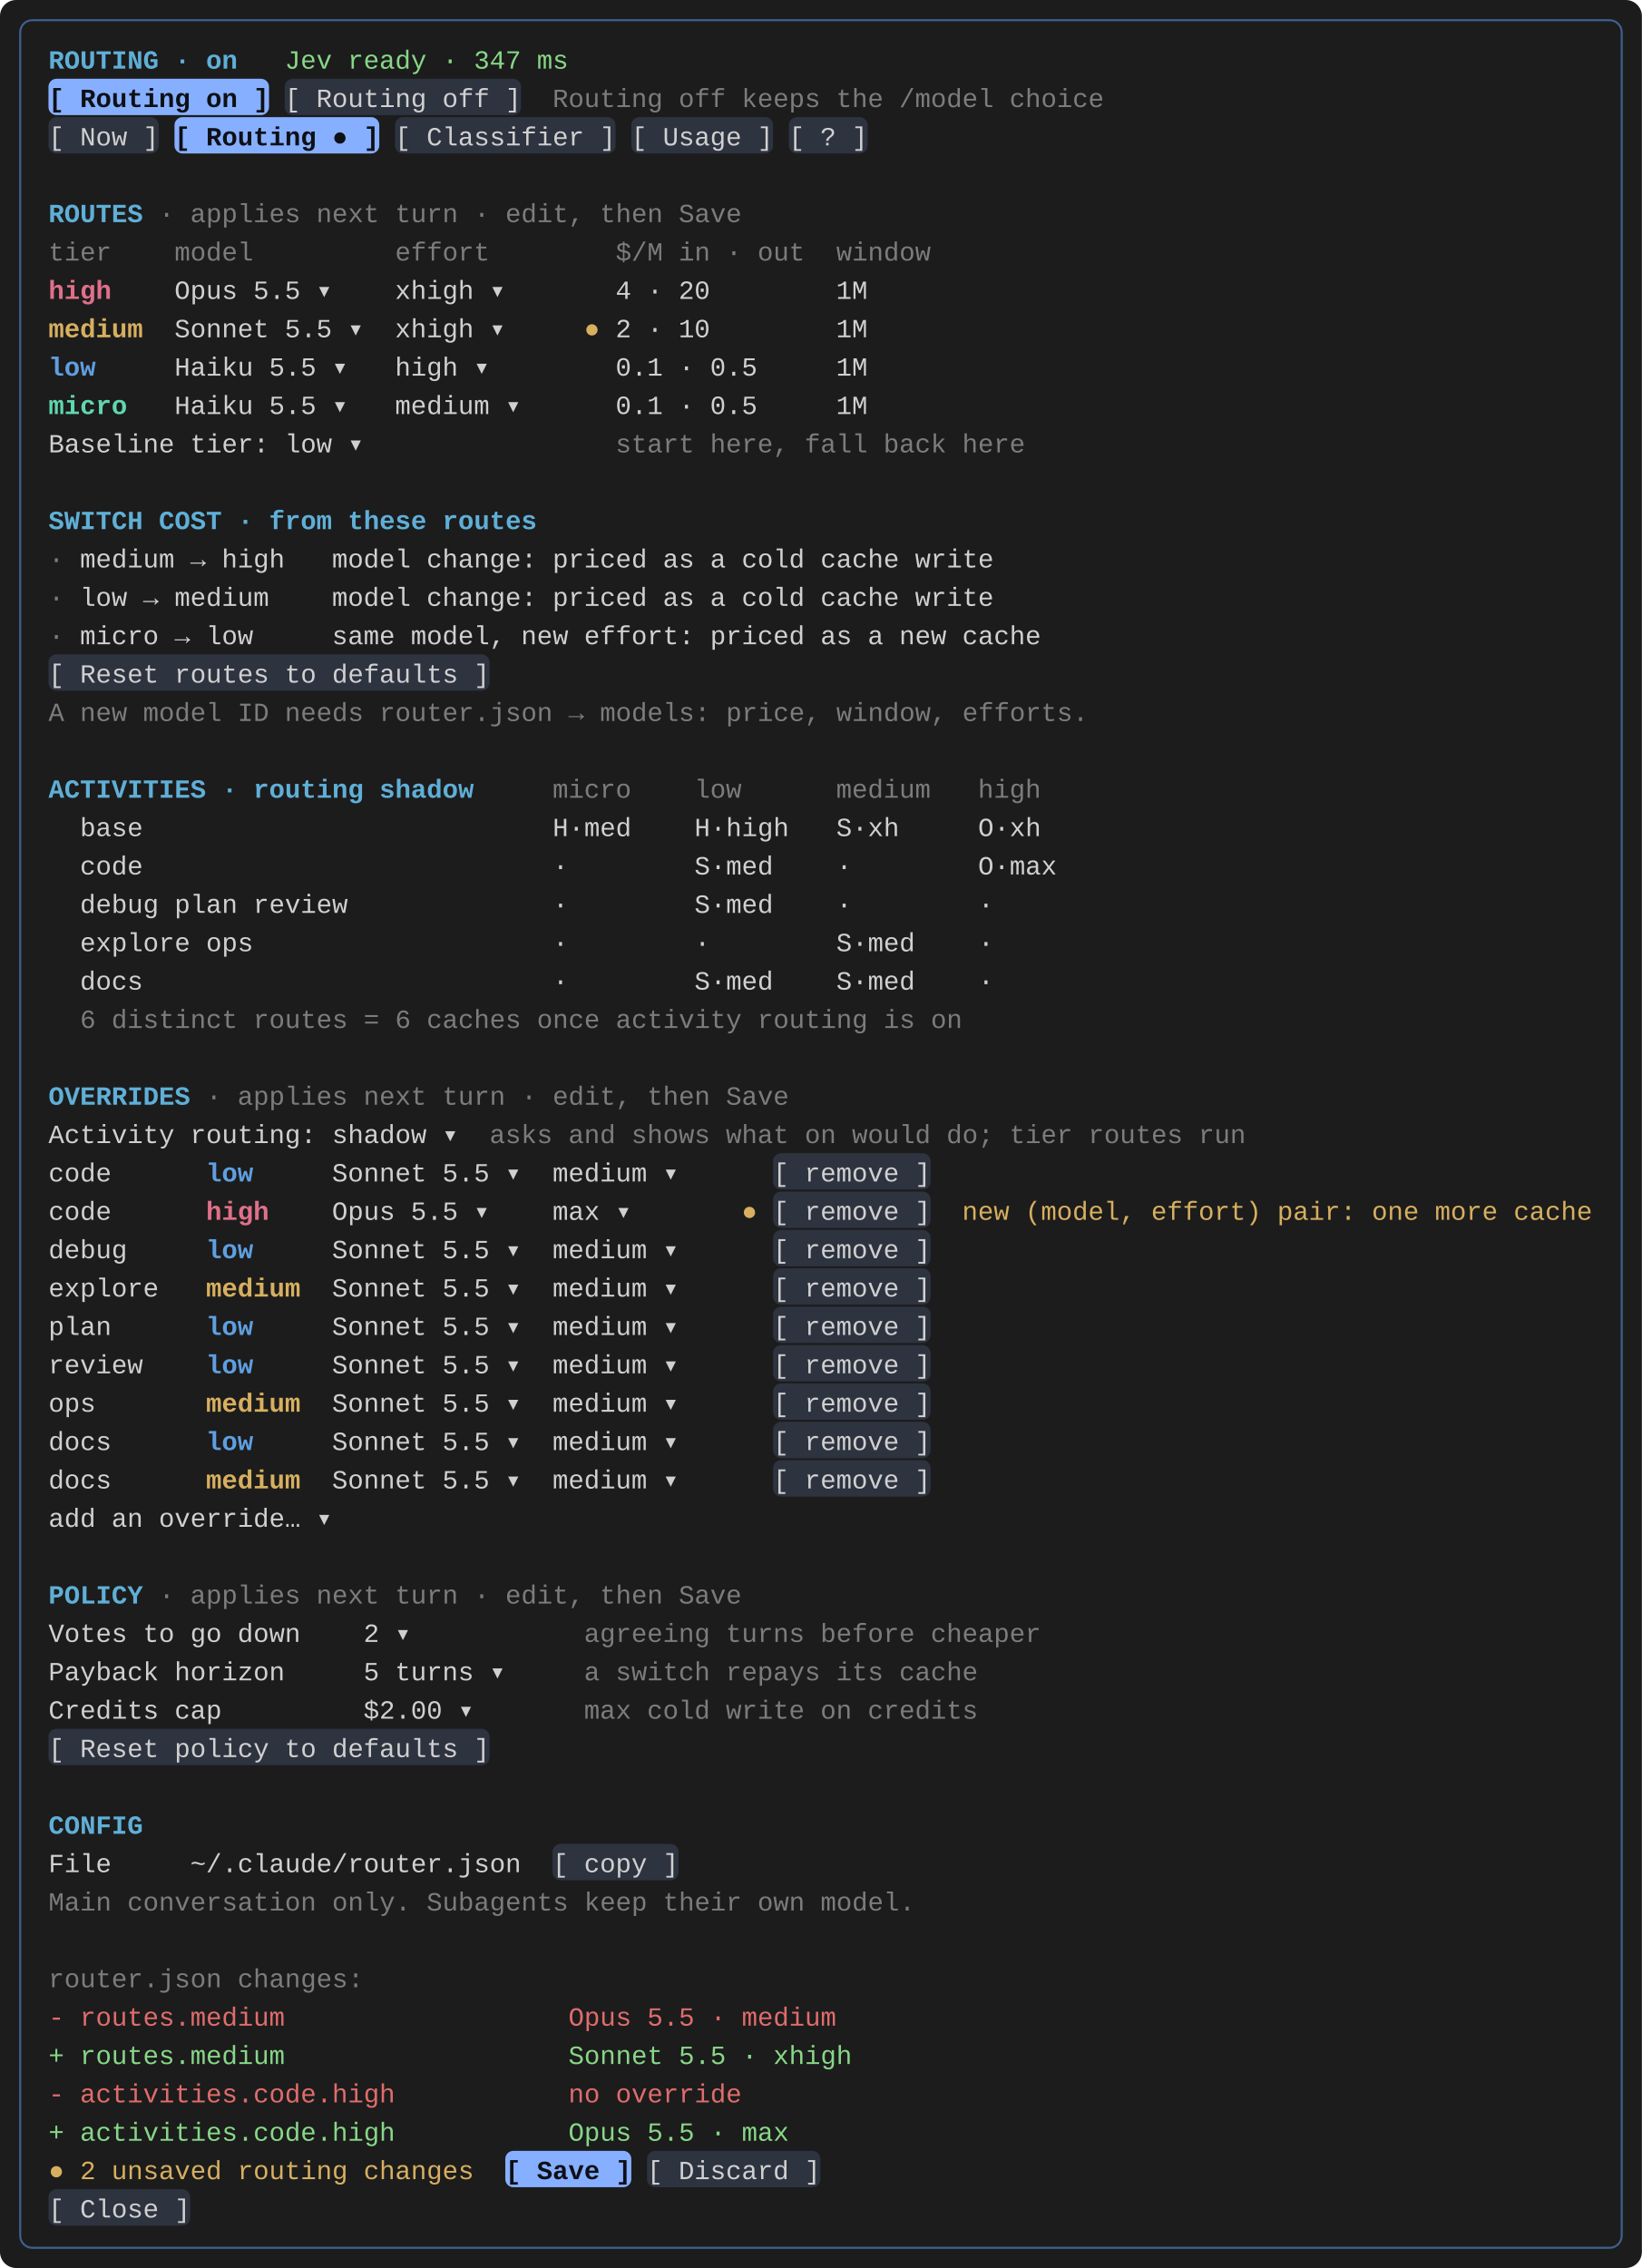
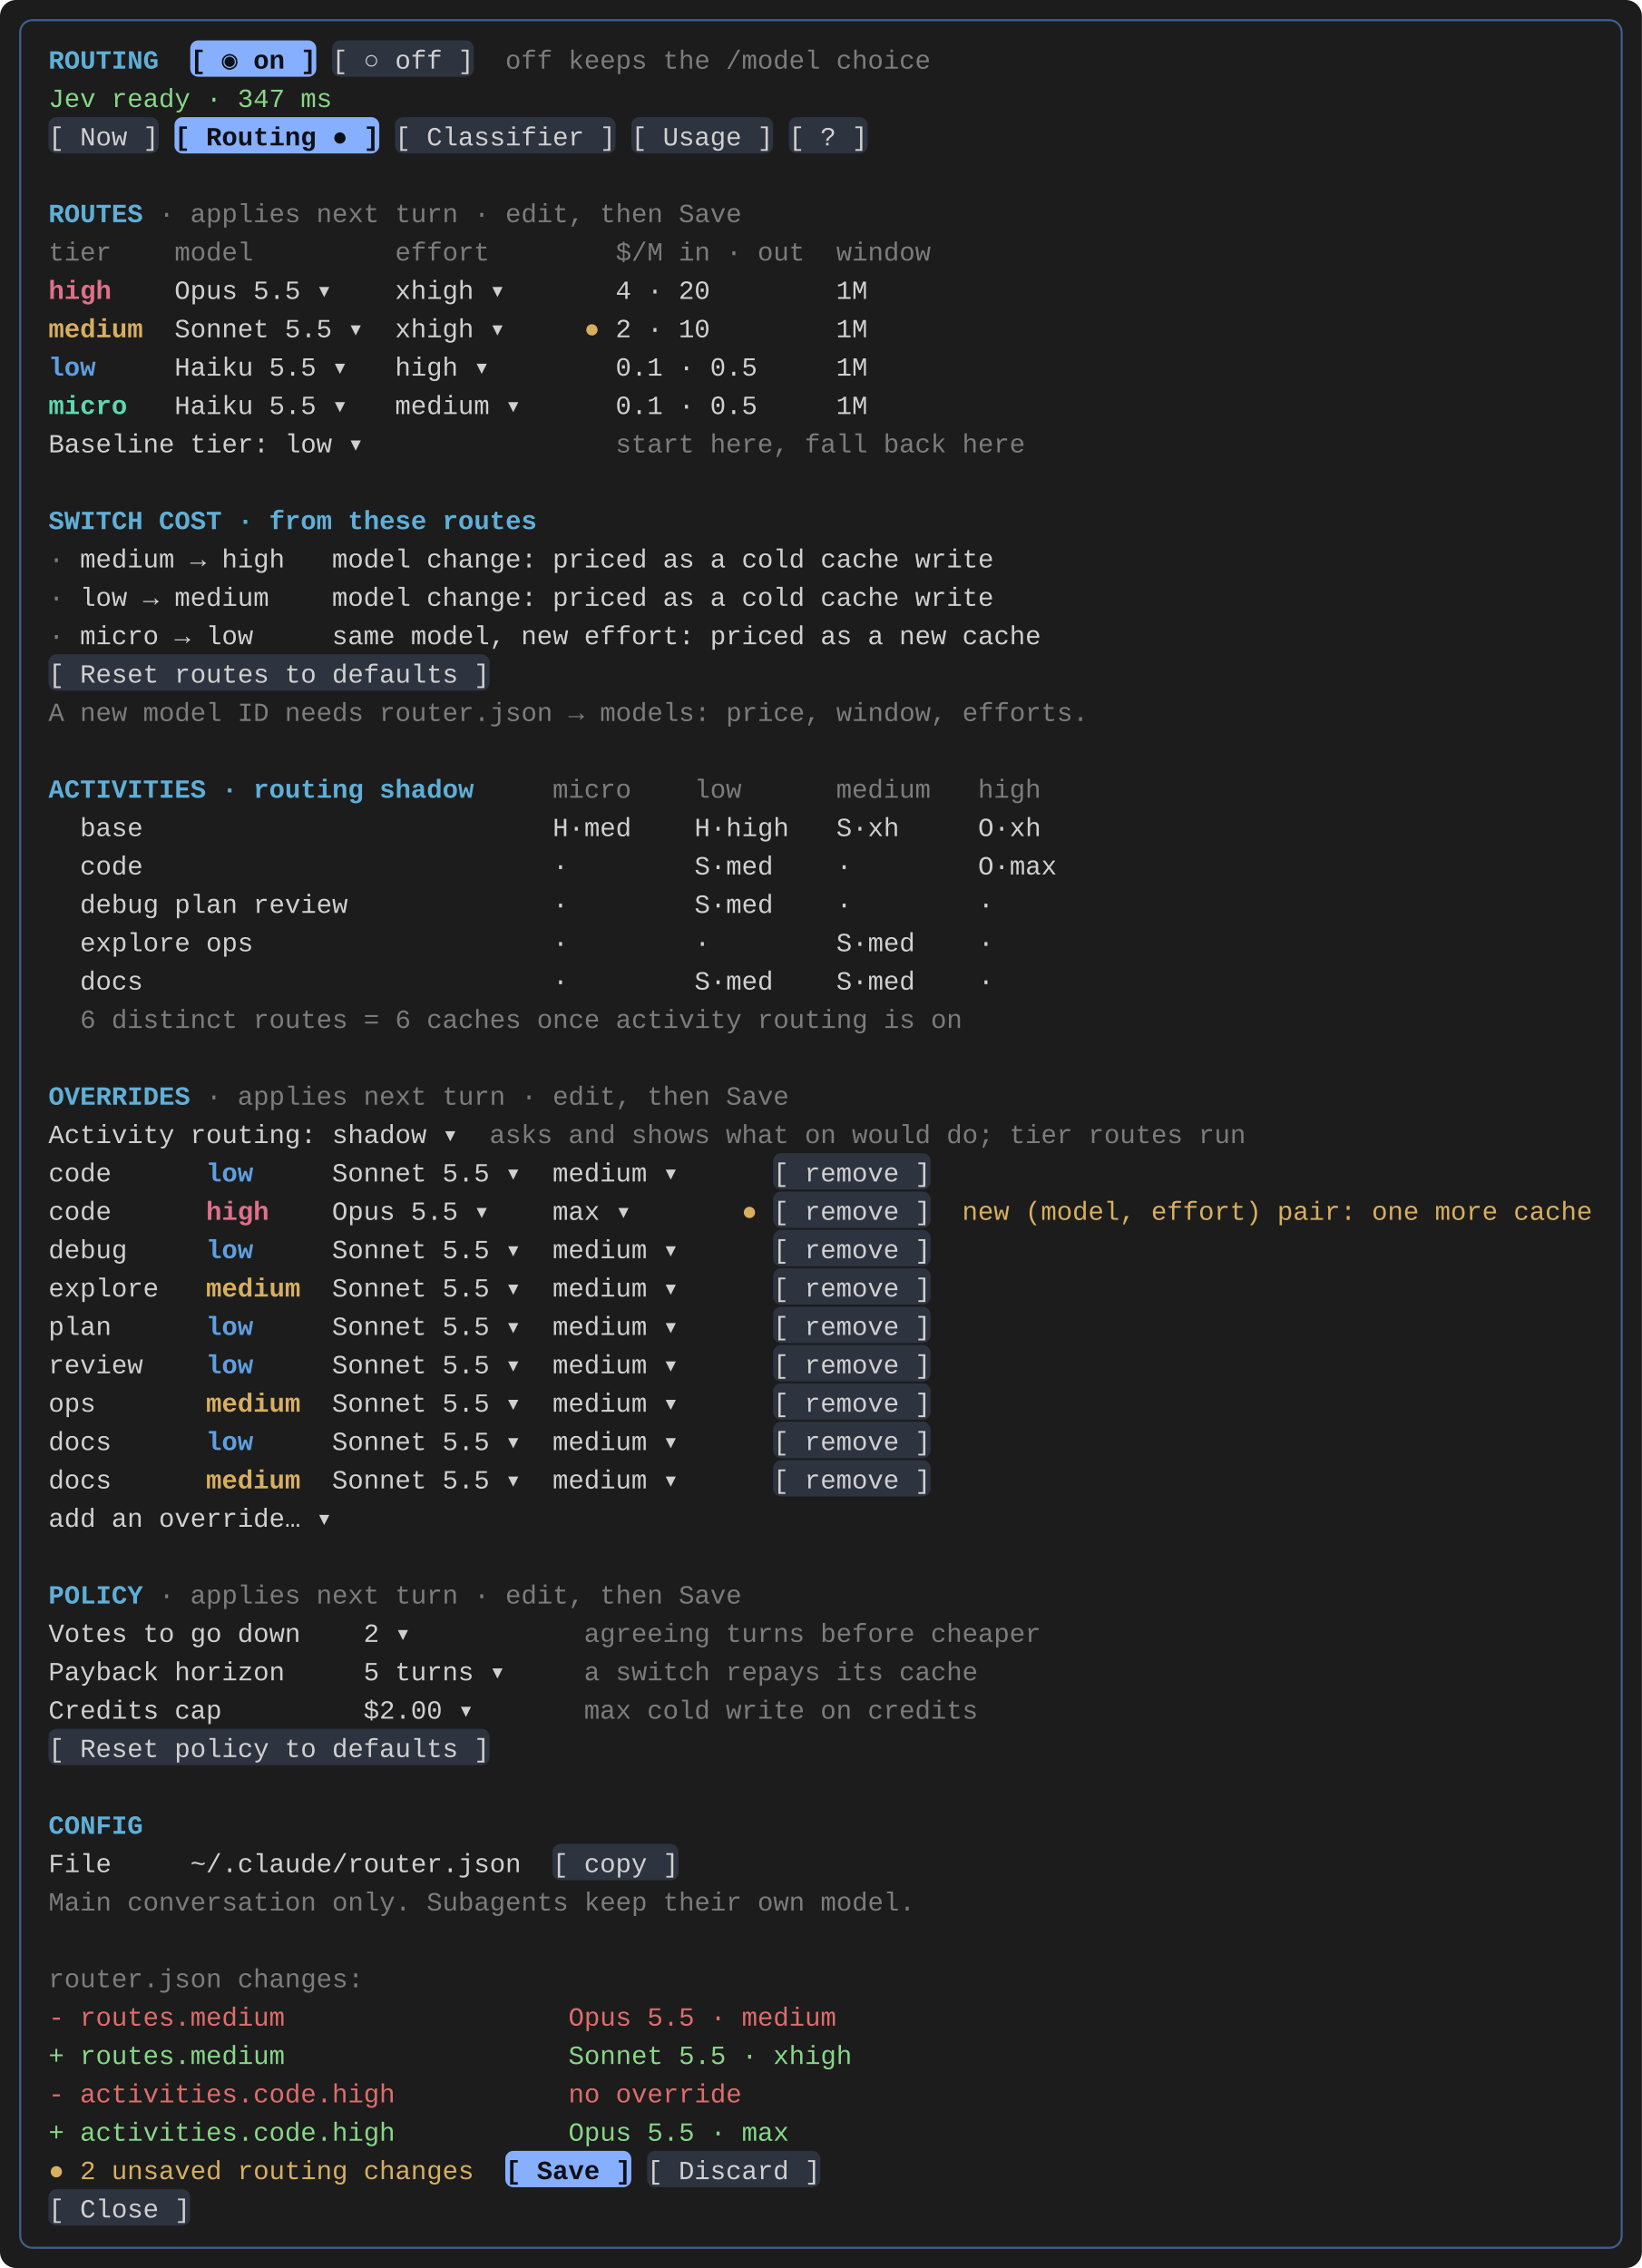
<svg xmlns="http://www.w3.org/2000/svg" viewBox="0 0 813 1123" role="img" aria-labelledby="title desc">
  <style>
    text { font-family: ui-monospace, SFMono-Regular, Menlo, Consolas, 'Liberation Mono', monospace; font-size: 13px; }
    .cap { font-family: system-ui, -apple-system, 'Segoe UI', sans-serif; font-size: 12px; fill: #9a988f; }
  </style>
  <rect width="813" height="1123" rx="8" fill="#1c1c1c" />
  <rect x="10" y="10" width="793" height="1103" rx="6" fill="none" stroke="#3f5f8f" />
-   <text x="24.0" y="34" fill="#5fafd7" font-weight="700" xml:space="preserve">ROUTING · on</text>
-   <text x="141.0" y="34" fill="#87d787" xml:space="preserve">Jev ready · 347 ms</text>
-   <rect x="24.0" y="39" width="109.2" height="18" rx="4" fill="#87afff" />
-   <text x="24.0" y="53" fill="#0d1016" font-weight="700" xml:space="preserve">[ Routing on ]</text>
-   <rect x="141.0" y="39" width="117.0" height="18" rx="4" fill="#2e3340" />
-   <text x="141.0" y="53" fill="#d0d0d0" xml:space="preserve">[ Routing off ]</text>
-   <text x="258.0" y="53" fill="#7c7c7c" xml:space="preserve">  Routing off keeps the /model choice</text>
+   <text x="24.0" y="34" fill="#5fafd7" font-weight="700" xml:space="preserve">ROUTING</text>
+   <rect x="94.2" y="20" width="62.4" height="18" rx="4" fill="#87afff" />
+   <text x="94.2" y="34" fill="#0d1016" font-weight="700" xml:space="preserve">[ ◉ on ]</text>
+   <rect x="164.4" y="20" width="70.2" height="18" rx="4" fill="#2e3340" />
+   <text x="164.4" y="34" fill="#d0d0d0" xml:space="preserve">[ ○ off ]</text>
+   <text x="234.6" y="34" fill="#7c7c7c" xml:space="preserve">  off keeps the /model choice</text>
+   <text x="24.0" y="53" fill="#87d787" xml:space="preserve">Jev ready · 347 ms</text>
  <rect x="24.0" y="58" width="54.6" height="18" rx="4" fill="#2e3340" />
  <text x="24.0" y="72" fill="#d0d0d0" xml:space="preserve">[ Now ]</text>
  <rect x="86.4" y="58" width="101.4" height="18" rx="4" fill="#87afff" />
  <text x="86.4" y="72" fill="#0d1016" font-weight="700" xml:space="preserve">[ Routing ● ]</text>
  <rect x="195.6" y="58" width="109.2" height="18" rx="4" fill="#2e3340" />
  <text x="195.6" y="72" fill="#d0d0d0" xml:space="preserve">[ Classifier ]</text>
  <rect x="312.6" y="58" width="70.2" height="18" rx="4" fill="#2e3340" />
  <text x="312.6" y="72" fill="#d0d0d0" xml:space="preserve">[ Usage ]</text>
  <rect x="390.6" y="58" width="39.0" height="18" rx="4" fill="#2e3340" />
  <text x="390.6" y="72" fill="#d0d0d0" xml:space="preserve">[ ? ]</text>
  <text x="24.0" y="110" fill="#5fafd7" font-weight="700" xml:space="preserve">ROUTES</text>
  <text x="70.8" y="110" fill="#7c7c7c" xml:space="preserve"> · applies next turn · edit, then Save</text>
  <text x="24.0" y="129" fill="#7c7c7c" xml:space="preserve">tier    model         effort        $/M in · out  window</text>
  <text x="24.0" y="148" fill="#e0708a" font-weight="700" xml:space="preserve">high</text>
  <text x="86.4" y="148" fill="#d0d0d0" xml:space="preserve">Opus 5.5 ▾</text>
  <text x="195.6" y="148" fill="#d0d0d0" xml:space="preserve">xhigh ▾</text>
  <text x="304.8" y="148" fill="#d0d0d0" xml:space="preserve">4 · 20</text>
  <text x="414.0" y="148" fill="#d0d0d0" xml:space="preserve">1M</text>
  <text x="24.0" y="167" fill="#d7af5f" font-weight="700" xml:space="preserve">medium</text>
  <text x="86.4" y="167" fill="#d0d0d0" xml:space="preserve">Sonnet 5.5 ▾</text>
  <text x="195.6" y="167" fill="#d0d0d0" xml:space="preserve">xhigh ▾</text>
  <text x="289.2" y="167" fill="#d7af5f" xml:space="preserve">●</text>
  <text x="304.8" y="167" fill="#d0d0d0" xml:space="preserve">2 · 10</text>
  <text x="414.0" y="167" fill="#d0d0d0" xml:space="preserve">1M</text>
  <text x="24.0" y="186" fill="#5f9fe0" font-weight="700" xml:space="preserve">low</text>
  <text x="86.4" y="186" fill="#d0d0d0" xml:space="preserve">Haiku 5.5 ▾</text>
  <text x="195.6" y="186" fill="#d0d0d0" xml:space="preserve">high ▾</text>
  <text x="304.8" y="186" fill="#d0d0d0" xml:space="preserve">0.1 · 0.5</text>
  <text x="414.0" y="186" fill="#d0d0d0" xml:space="preserve">1M</text>
  <text x="24.0" y="205" fill="#5fd7af" font-weight="700" xml:space="preserve">micro</text>
  <text x="86.4" y="205" fill="#d0d0d0" xml:space="preserve">Haiku 5.5 ▾</text>
  <text x="195.6" y="205" fill="#d0d0d0" xml:space="preserve">medium ▾</text>
  <text x="304.8" y="205" fill="#d0d0d0" xml:space="preserve">0.1 · 0.5</text>
  <text x="414.0" y="205" fill="#d0d0d0" xml:space="preserve">1M</text>
  <text x="24.0" y="224" fill="#d0d0d0" xml:space="preserve">Baseline tier: low ▾</text>
  <text x="304.8" y="224" fill="#7c7c7c" xml:space="preserve">start here, fall back here</text>
  <text x="24.0" y="262" fill="#5fafd7" font-weight="700" xml:space="preserve">SWITCH COST · from these routes</text>
  <text x="24.0" y="281" fill="#7c7c7c" xml:space="preserve">· </text>
  <text x="39.6" y="281" fill="#d0d0d0" xml:space="preserve">medium → high   </text>
  <text x="164.4" y="281" fill="#d0d0d0" xml:space="preserve">model change: priced as a cold cache write</text>
  <text x="24.0" y="300" fill="#7c7c7c" xml:space="preserve">· </text>
  <text x="39.6" y="300" fill="#d0d0d0" xml:space="preserve">low → medium    </text>
  <text x="164.4" y="300" fill="#d0d0d0" xml:space="preserve">model change: priced as a cold cache write</text>
  <text x="24.0" y="319" fill="#7c7c7c" xml:space="preserve">· </text>
  <text x="39.6" y="319" fill="#d0d0d0" xml:space="preserve">micro → low     </text>
  <text x="164.4" y="319" fill="#d0d0d0" xml:space="preserve">same model, new effort: priced as a new cache</text>
  <rect x="24.0" y="324" width="218.4" height="18" rx="4" fill="#2e3340" />
  <text x="24.0" y="338" fill="#d0d0d0" xml:space="preserve">[ Reset routes to defaults ]</text>
  <text x="24.0" y="357" fill="#7c7c7c" xml:space="preserve">A new model ID needs router.json → models: price, window, efforts.</text>
  <text x="24.0" y="395" fill="#5fafd7" font-weight="700" xml:space="preserve">ACTIVITIES · routing shadow</text>
  <text x="273.6" y="395" fill="#7c7c7c" xml:space="preserve">micro    low      medium   high     </text>
  <text x="24.0" y="414" fill="#d0d0d0" xml:space="preserve">  base                          H·med    H·high   S·xh     O·xh     </text>
  <text x="24.0" y="433" fill="#d0d0d0" xml:space="preserve">  code                          ·        S·med    ·        O·max    </text>
  <text x="24.0" y="452" fill="#d0d0d0" xml:space="preserve">  debug plan review             ·        S·med    ·        ·        </text>
  <text x="24.0" y="471" fill="#d0d0d0" xml:space="preserve">  explore ops                   ·        ·        S·med    ·        </text>
  <text x="24.0" y="490" fill="#d0d0d0" xml:space="preserve">  docs                          ·        S·med    S·med    ·        </text>
  <text x="24.0" y="509" fill="#7c7c7c" xml:space="preserve">  6 distinct routes = 6 caches once activity routing is on</text>
  <text x="24.0" y="547" fill="#5fafd7" font-weight="700" xml:space="preserve">OVERRIDES</text>
  <text x="94.2" y="547" fill="#7c7c7c" xml:space="preserve"> · applies next turn · edit, then Save</text>
  <text x="24.0" y="566" fill="#d0d0d0" xml:space="preserve">Activity routing: shadow ▾</text>
  <text x="242.4" y="566" fill="#7c7c7c" xml:space="preserve">asks and shows what on would do; tier routes run</text>
  <text x="24.0" y="585" fill="#d0d0d0" xml:space="preserve">code</text>
  <text x="102.0" y="585" fill="#5f9fe0" font-weight="700" xml:space="preserve">low</text>
  <text x="164.4" y="585" fill="#d0d0d0" xml:space="preserve">Sonnet 5.5 ▾</text>
  <text x="273.6" y="585" fill="#d0d0d0" xml:space="preserve">medium ▾</text>
  <rect x="382.8" y="571" width="78.0" height="18" rx="4" fill="#2e3340" />
  <text x="382.8" y="585" fill="#d0d0d0" xml:space="preserve">[ remove ]</text>
  <text x="24.0" y="604" fill="#d0d0d0" xml:space="preserve">code</text>
  <text x="102.0" y="604" fill="#e0708a" font-weight="700" xml:space="preserve">high</text>
  <text x="164.4" y="604" fill="#d0d0d0" xml:space="preserve">Opus 5.5 ▾</text>
  <text x="273.6" y="604" fill="#d0d0d0" xml:space="preserve">max ▾</text>
  <text x="367.2" y="604" fill="#d7af5f" xml:space="preserve">●</text>
  <rect x="382.8" y="590" width="78.0" height="18" rx="4" fill="#2e3340" />
  <text x="382.8" y="604" fill="#d0d0d0" xml:space="preserve">[ remove ]</text>
  <text x="460.8" y="604" fill="#d7af5f" xml:space="preserve">  new (model, effort) pair: one more cache</text>
  <text x="24.0" y="623" fill="#d0d0d0" xml:space="preserve">debug</text>
  <text x="102.0" y="623" fill="#5f9fe0" font-weight="700" xml:space="preserve">low</text>
  <text x="164.4" y="623" fill="#d0d0d0" xml:space="preserve">Sonnet 5.5 ▾</text>
  <text x="273.6" y="623" fill="#d0d0d0" xml:space="preserve">medium ▾</text>
  <rect x="382.8" y="609" width="78.0" height="18" rx="4" fill="#2e3340" />
  <text x="382.8" y="623" fill="#d0d0d0" xml:space="preserve">[ remove ]</text>
  <text x="24.0" y="642" fill="#d0d0d0" xml:space="preserve">explore</text>
  <text x="102.0" y="642" fill="#d7af5f" font-weight="700" xml:space="preserve">medium</text>
  <text x="164.4" y="642" fill="#d0d0d0" xml:space="preserve">Sonnet 5.5 ▾</text>
  <text x="273.6" y="642" fill="#d0d0d0" xml:space="preserve">medium ▾</text>
  <rect x="382.8" y="628" width="78.0" height="18" rx="4" fill="#2e3340" />
  <text x="382.8" y="642" fill="#d0d0d0" xml:space="preserve">[ remove ]</text>
  <text x="24.0" y="661" fill="#d0d0d0" xml:space="preserve">plan</text>
  <text x="102.0" y="661" fill="#5f9fe0" font-weight="700" xml:space="preserve">low</text>
  <text x="164.4" y="661" fill="#d0d0d0" xml:space="preserve">Sonnet 5.5 ▾</text>
  <text x="273.6" y="661" fill="#d0d0d0" xml:space="preserve">medium ▾</text>
  <rect x="382.8" y="647" width="78.0" height="18" rx="4" fill="#2e3340" />
  <text x="382.8" y="661" fill="#d0d0d0" xml:space="preserve">[ remove ]</text>
  <text x="24.0" y="680" fill="#d0d0d0" xml:space="preserve">review</text>
  <text x="102.0" y="680" fill="#5f9fe0" font-weight="700" xml:space="preserve">low</text>
  <text x="164.4" y="680" fill="#d0d0d0" xml:space="preserve">Sonnet 5.5 ▾</text>
  <text x="273.6" y="680" fill="#d0d0d0" xml:space="preserve">medium ▾</text>
  <rect x="382.8" y="666" width="78.0" height="18" rx="4" fill="#2e3340" />
  <text x="382.8" y="680" fill="#d0d0d0" xml:space="preserve">[ remove ]</text>
  <text x="24.0" y="699" fill="#d0d0d0" xml:space="preserve">ops</text>
  <text x="102.0" y="699" fill="#d7af5f" font-weight="700" xml:space="preserve">medium</text>
  <text x="164.4" y="699" fill="#d0d0d0" xml:space="preserve">Sonnet 5.5 ▾</text>
  <text x="273.6" y="699" fill="#d0d0d0" xml:space="preserve">medium ▾</text>
  <rect x="382.8" y="685" width="78.0" height="18" rx="4" fill="#2e3340" />
  <text x="382.8" y="699" fill="#d0d0d0" xml:space="preserve">[ remove ]</text>
  <text x="24.0" y="718" fill="#d0d0d0" xml:space="preserve">docs</text>
  <text x="102.0" y="718" fill="#5f9fe0" font-weight="700" xml:space="preserve">low</text>
  <text x="164.4" y="718" fill="#d0d0d0" xml:space="preserve">Sonnet 5.5 ▾</text>
  <text x="273.6" y="718" fill="#d0d0d0" xml:space="preserve">medium ▾</text>
  <rect x="382.8" y="704" width="78.0" height="18" rx="4" fill="#2e3340" />
  <text x="382.8" y="718" fill="#d0d0d0" xml:space="preserve">[ remove ]</text>
  <text x="24.0" y="737" fill="#d0d0d0" xml:space="preserve">docs</text>
  <text x="102.0" y="737" fill="#d7af5f" font-weight="700" xml:space="preserve">medium</text>
  <text x="164.4" y="737" fill="#d0d0d0" xml:space="preserve">Sonnet 5.5 ▾</text>
  <text x="273.6" y="737" fill="#d0d0d0" xml:space="preserve">medium ▾</text>
  <rect x="382.8" y="723" width="78.0" height="18" rx="4" fill="#2e3340" />
  <text x="382.8" y="737" fill="#d0d0d0" xml:space="preserve">[ remove ]</text>
  <text x="24.0" y="756" fill="#d0d0d0" xml:space="preserve">add an override… ▾</text>
  <text x="24.0" y="794" fill="#5fafd7" font-weight="700" xml:space="preserve">POLICY</text>
  <text x="70.8" y="794" fill="#7c7c7c" xml:space="preserve"> · applies next turn · edit, then Save</text>
  <text x="24.0" y="813" fill="#d0d0d0" xml:space="preserve">Votes to go down</text>
  <text x="180.0" y="813" fill="#d0d0d0" xml:space="preserve">2 ▾</text>
  <text x="289.2" y="813" fill="#7c7c7c" xml:space="preserve">agreeing turns before cheaper</text>
  <text x="24.0" y="832" fill="#d0d0d0" xml:space="preserve">Payback horizon</text>
  <text x="180.0" y="832" fill="#d0d0d0" xml:space="preserve">5 turns ▾</text>
  <text x="289.2" y="832" fill="#7c7c7c" xml:space="preserve">a switch repays its cache</text>
  <text x="24.0" y="851" fill="#d0d0d0" xml:space="preserve">Credits cap</text>
  <text x="180.0" y="851" fill="#d0d0d0" xml:space="preserve">$2.00 ▾</text>
  <text x="289.2" y="851" fill="#7c7c7c" xml:space="preserve">max cold write on credits</text>
  <rect x="24.0" y="856" width="218.4" height="18" rx="4" fill="#2e3340" />
  <text x="24.0" y="870" fill="#d0d0d0" xml:space="preserve">[ Reset policy to defaults ]</text>
  <text x="24.0" y="908" fill="#5fafd7" font-weight="700" xml:space="preserve">CONFIG</text>
  <text x="24.0" y="927" fill="#d0d0d0" xml:space="preserve">File     ~/.claude/router.json  </text>
  <rect x="273.6" y="913" width="62.4" height="18" rx="4" fill="#2e3340" />
  <text x="273.6" y="927" fill="#d0d0d0" xml:space="preserve">[ copy ]</text>
  <text x="24.0" y="946" fill="#7c7c7c" xml:space="preserve">Main conversation only. Subagents keep their own model.</text>
  <text x="24.0" y="984" fill="#7c7c7c" xml:space="preserve">router.json changes:</text>
  <text x="24.0" y="1003" fill="#e06c6c" xml:space="preserve">- routes.medium                  Opus 5.5 · medium</text>
  <text x="24.0" y="1022" fill="#87d787" xml:space="preserve">+ routes.medium                  Sonnet 5.5 · xhigh</text>
  <text x="24.0" y="1041" fill="#e06c6c" xml:space="preserve">- activities.code.high           no override</text>
  <text x="24.0" y="1060" fill="#87d787" xml:space="preserve">+ activities.code.high           Opus 5.5 · max</text>
  <text x="24.0" y="1079" fill="#d7af5f" xml:space="preserve">● 2 unsaved routing changes  </text>
  <rect x="250.2" y="1065" width="62.4" height="18" rx="4" fill="#87afff" />
  <text x="250.2" y="1079" fill="#0d1016" font-weight="700" xml:space="preserve">[ Save ]</text>
  <rect x="320.4" y="1065" width="85.8" height="18" rx="4" fill="#2e3340" />
  <text x="320.4" y="1079" fill="#d0d0d0" xml:space="preserve">[ Discard ]</text>
  <rect x="24.0" y="1084" width="70.2" height="18" rx="4" fill="#2e3340" />
  <text x="24.0" y="1098" fill="#d0d0d0" xml:space="preserve">[ Close ]</text>
</svg>
